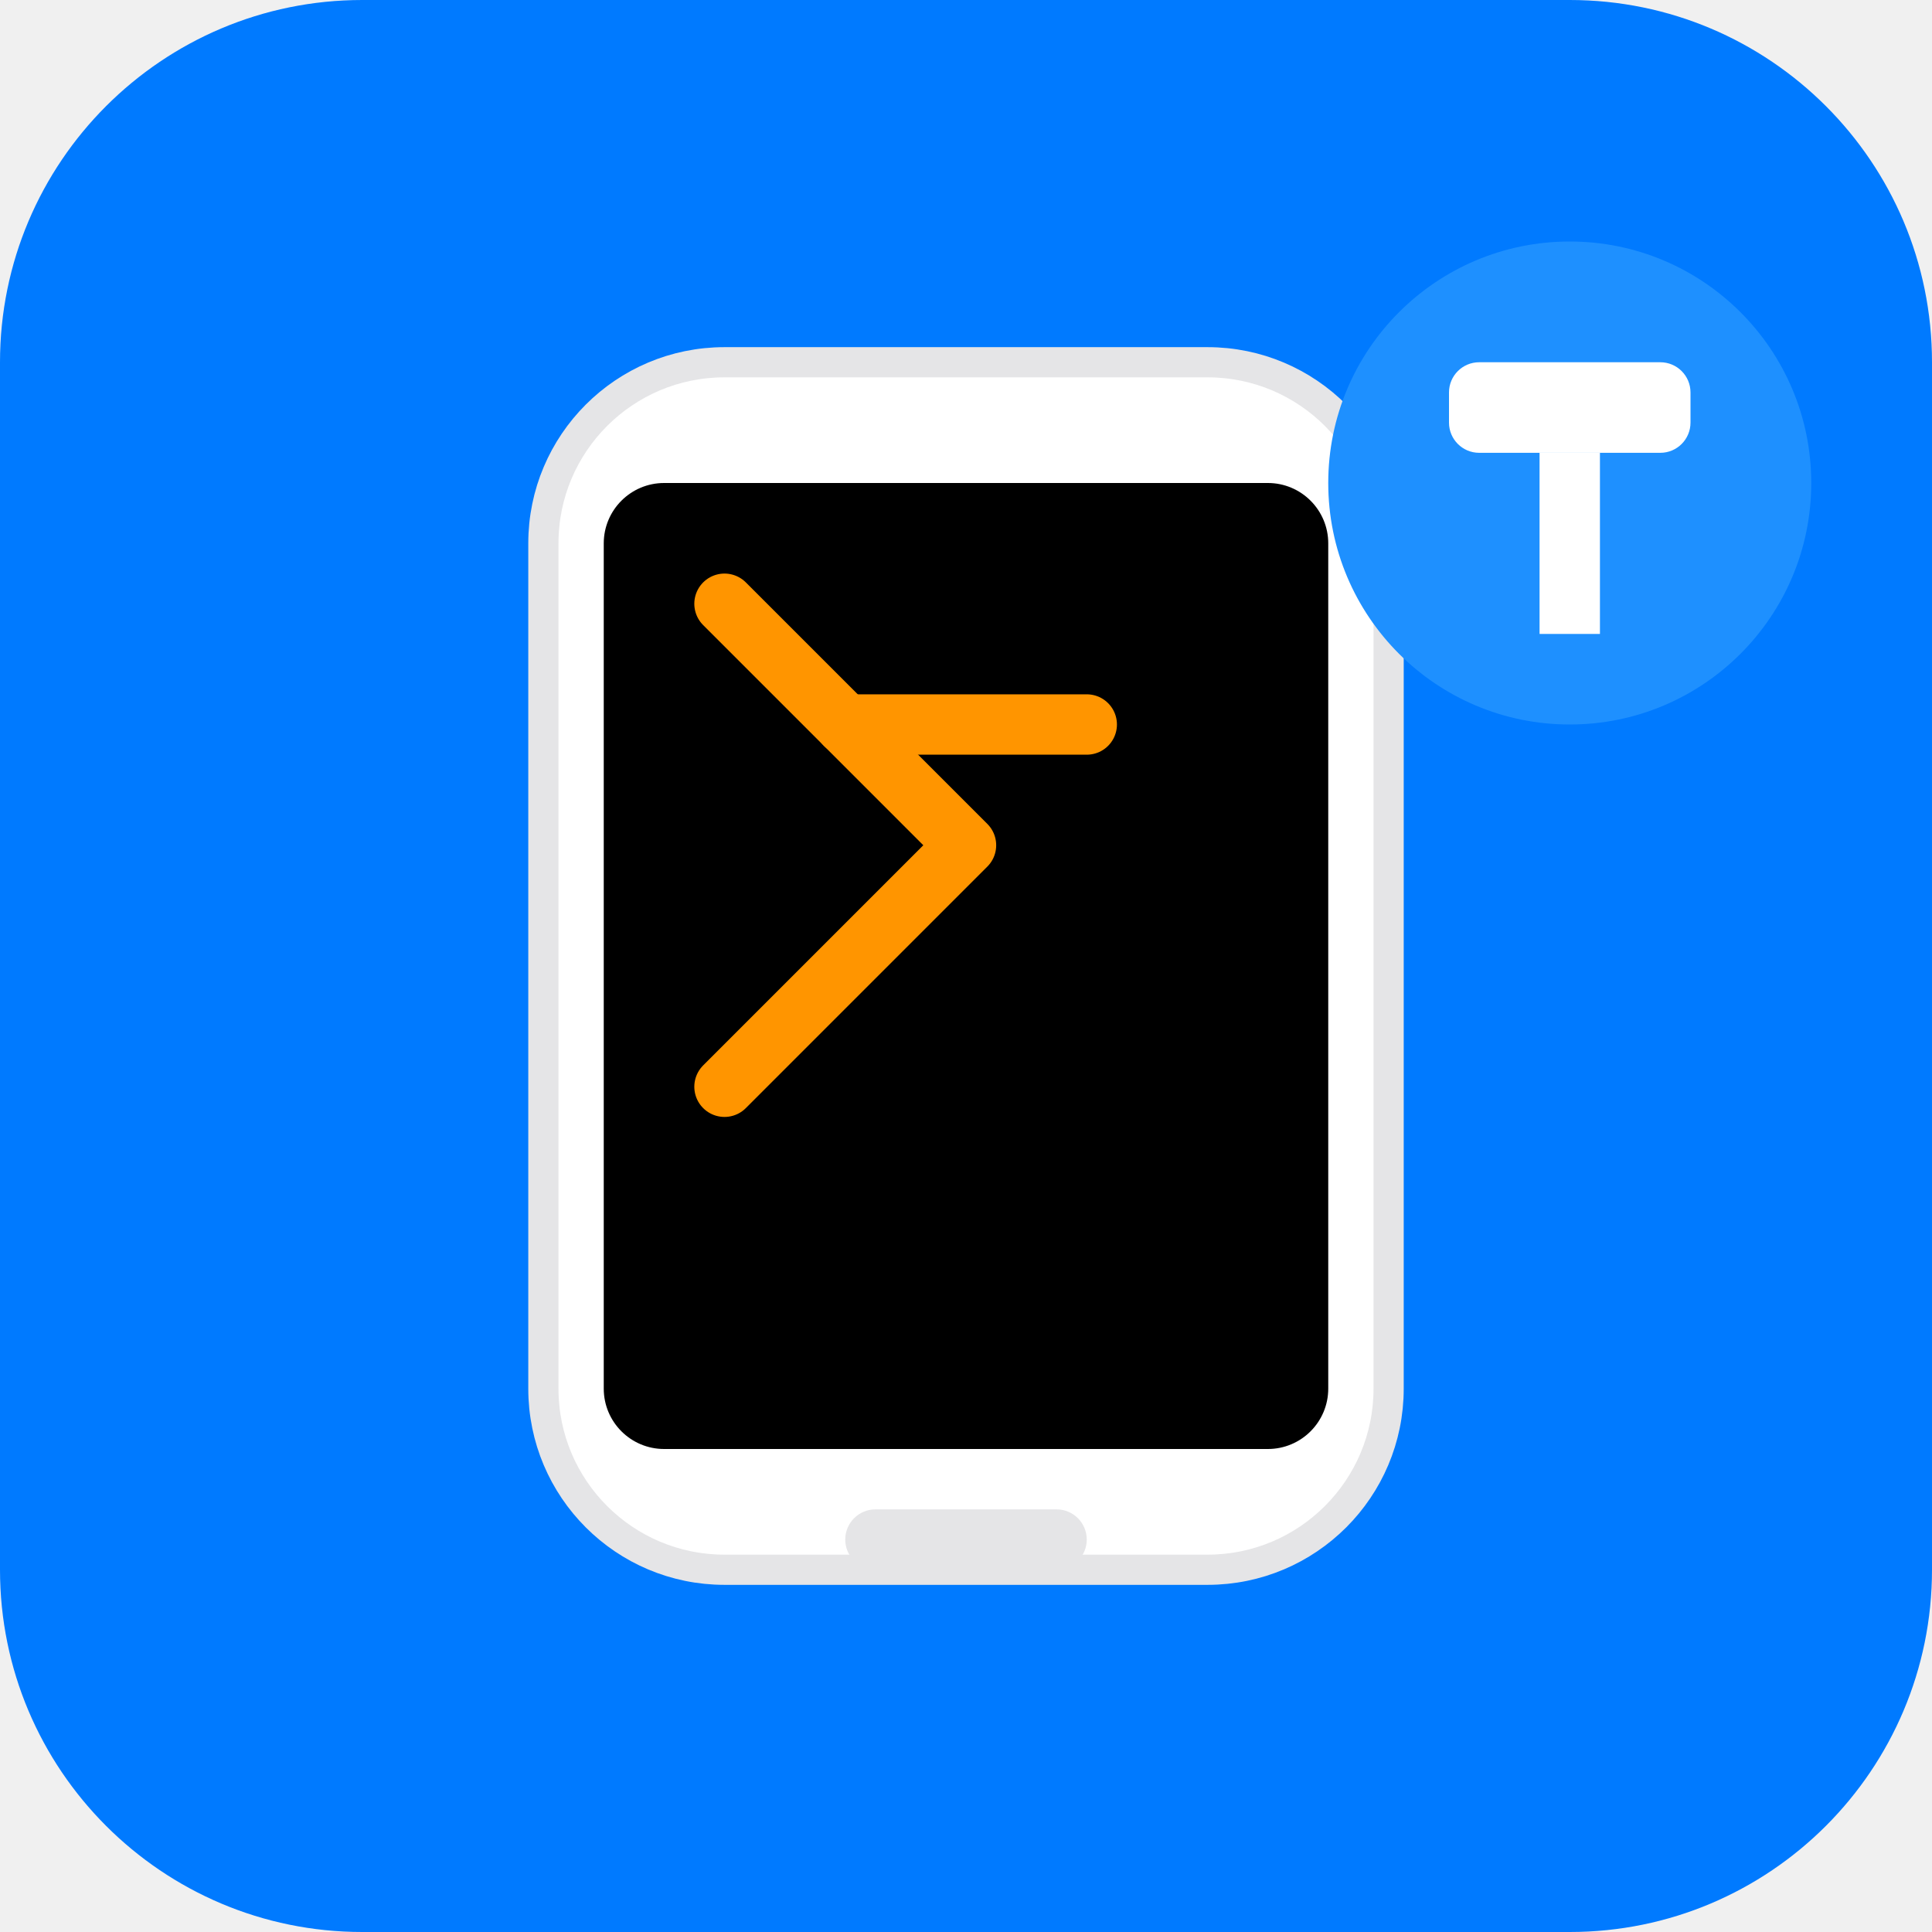
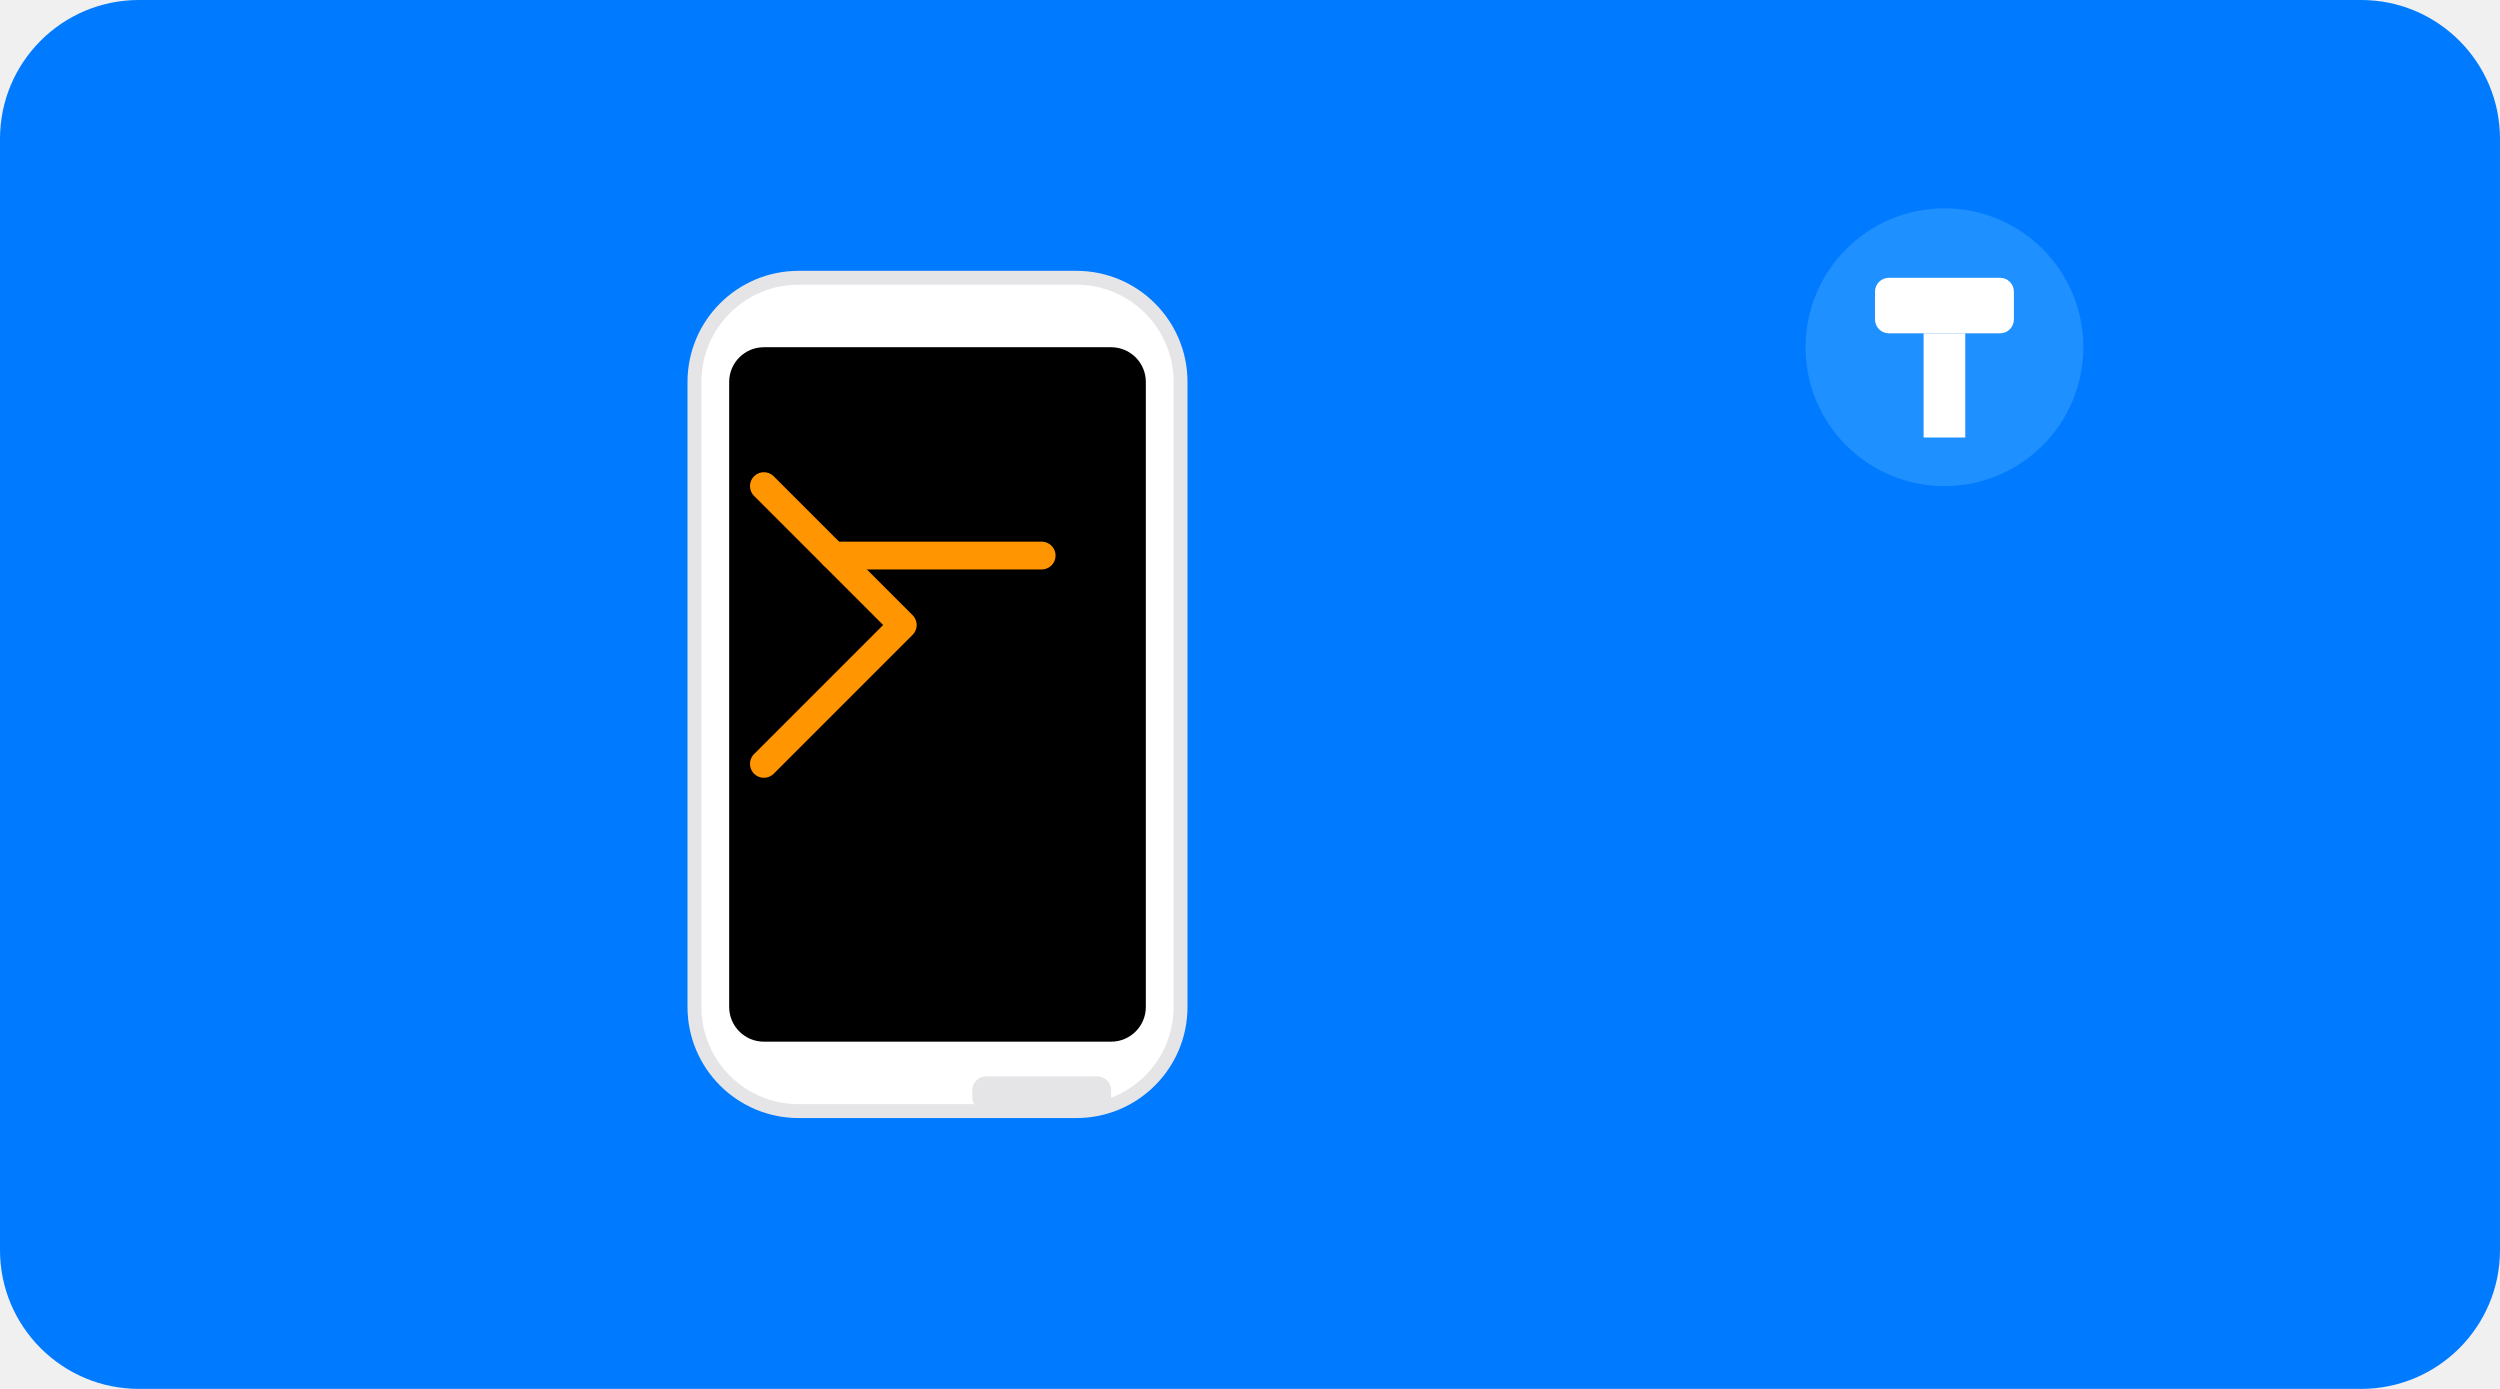
- <svg xmlns="http://www.w3.org/2000/svg" viewBox="0 0 64 64" aria-labelledby="title" aria-describedby="desc" role="img">
-   <rect width="64" height="64" rx="12" ry="12" fill="#007AFF" />
-   <rect x="18" y="12" width="28" height="40" rx="6" ry="6" fill="#ffffff" stroke="#E5E5E7" stroke-width="1" />
-   <rect x="20" y="16" width="24" height="32" rx="2" ry="2" fill="#000000" />
-   <rect x="28" y="50" width="8" height="2" rx="1" ry="1" fill="#E5E5E7" />
-   <path d="M24 20 L32 28 L24 36" stroke="#FF9500" stroke-width="2" fill="none" stroke-linecap="round" stroke-linejoin="round" />
-   <path d="M28 24 L36 24" stroke="#FF9500" stroke-width="2" fill="none" stroke-linecap="round" />
-   <circle cx="52" cy="16" r="8" fill="#1E90FF" />
-   <rect x="48" y="12" width="8" height="3" rx="1" fill="#ffffff" />
-   <rect x="51" y="15" width="2" height="6" fill="#ffffff" />
+ <svg xmlns="http://www.w3.org/2000/svg" viewBox="0 0 360 200" aria-labelledby="title" aria-describedby="desc" role="img">
+   <rect width="360" height="200" rx="20" ry="20" fill="#007AFF" />
+   <rect x="100" y="40" width="70" height="120" rx="15" ry="15" fill="#ffffff" stroke="#E5E5E7" stroke-width="2" />
+   <rect x="105" y="50" width="60" height="100" rx="5" ry="5" fill="#000000" />
+   <rect x="140" y="155" width="20" height="5" rx="2" ry="2" fill="#E5E5E7" />
+   <path d="M110 70 L130 90 L110 110" stroke="#FF9500" stroke-width="4" fill="none" stroke-linecap="round" stroke-linejoin="round" />
+   <path d="M120 80 L150 80" stroke="#FF9500" stroke-width="4" fill="none" stroke-linecap="round" />
+   <circle cx="280" cy="50" r="20" fill="#1E90FF" />
+   <rect x="270" y="40" width="20" height="8" rx="2" fill="#ffffff" />
+   <rect x="277" y="48" width="6" height="15" fill="#ffffff" />
</svg>
